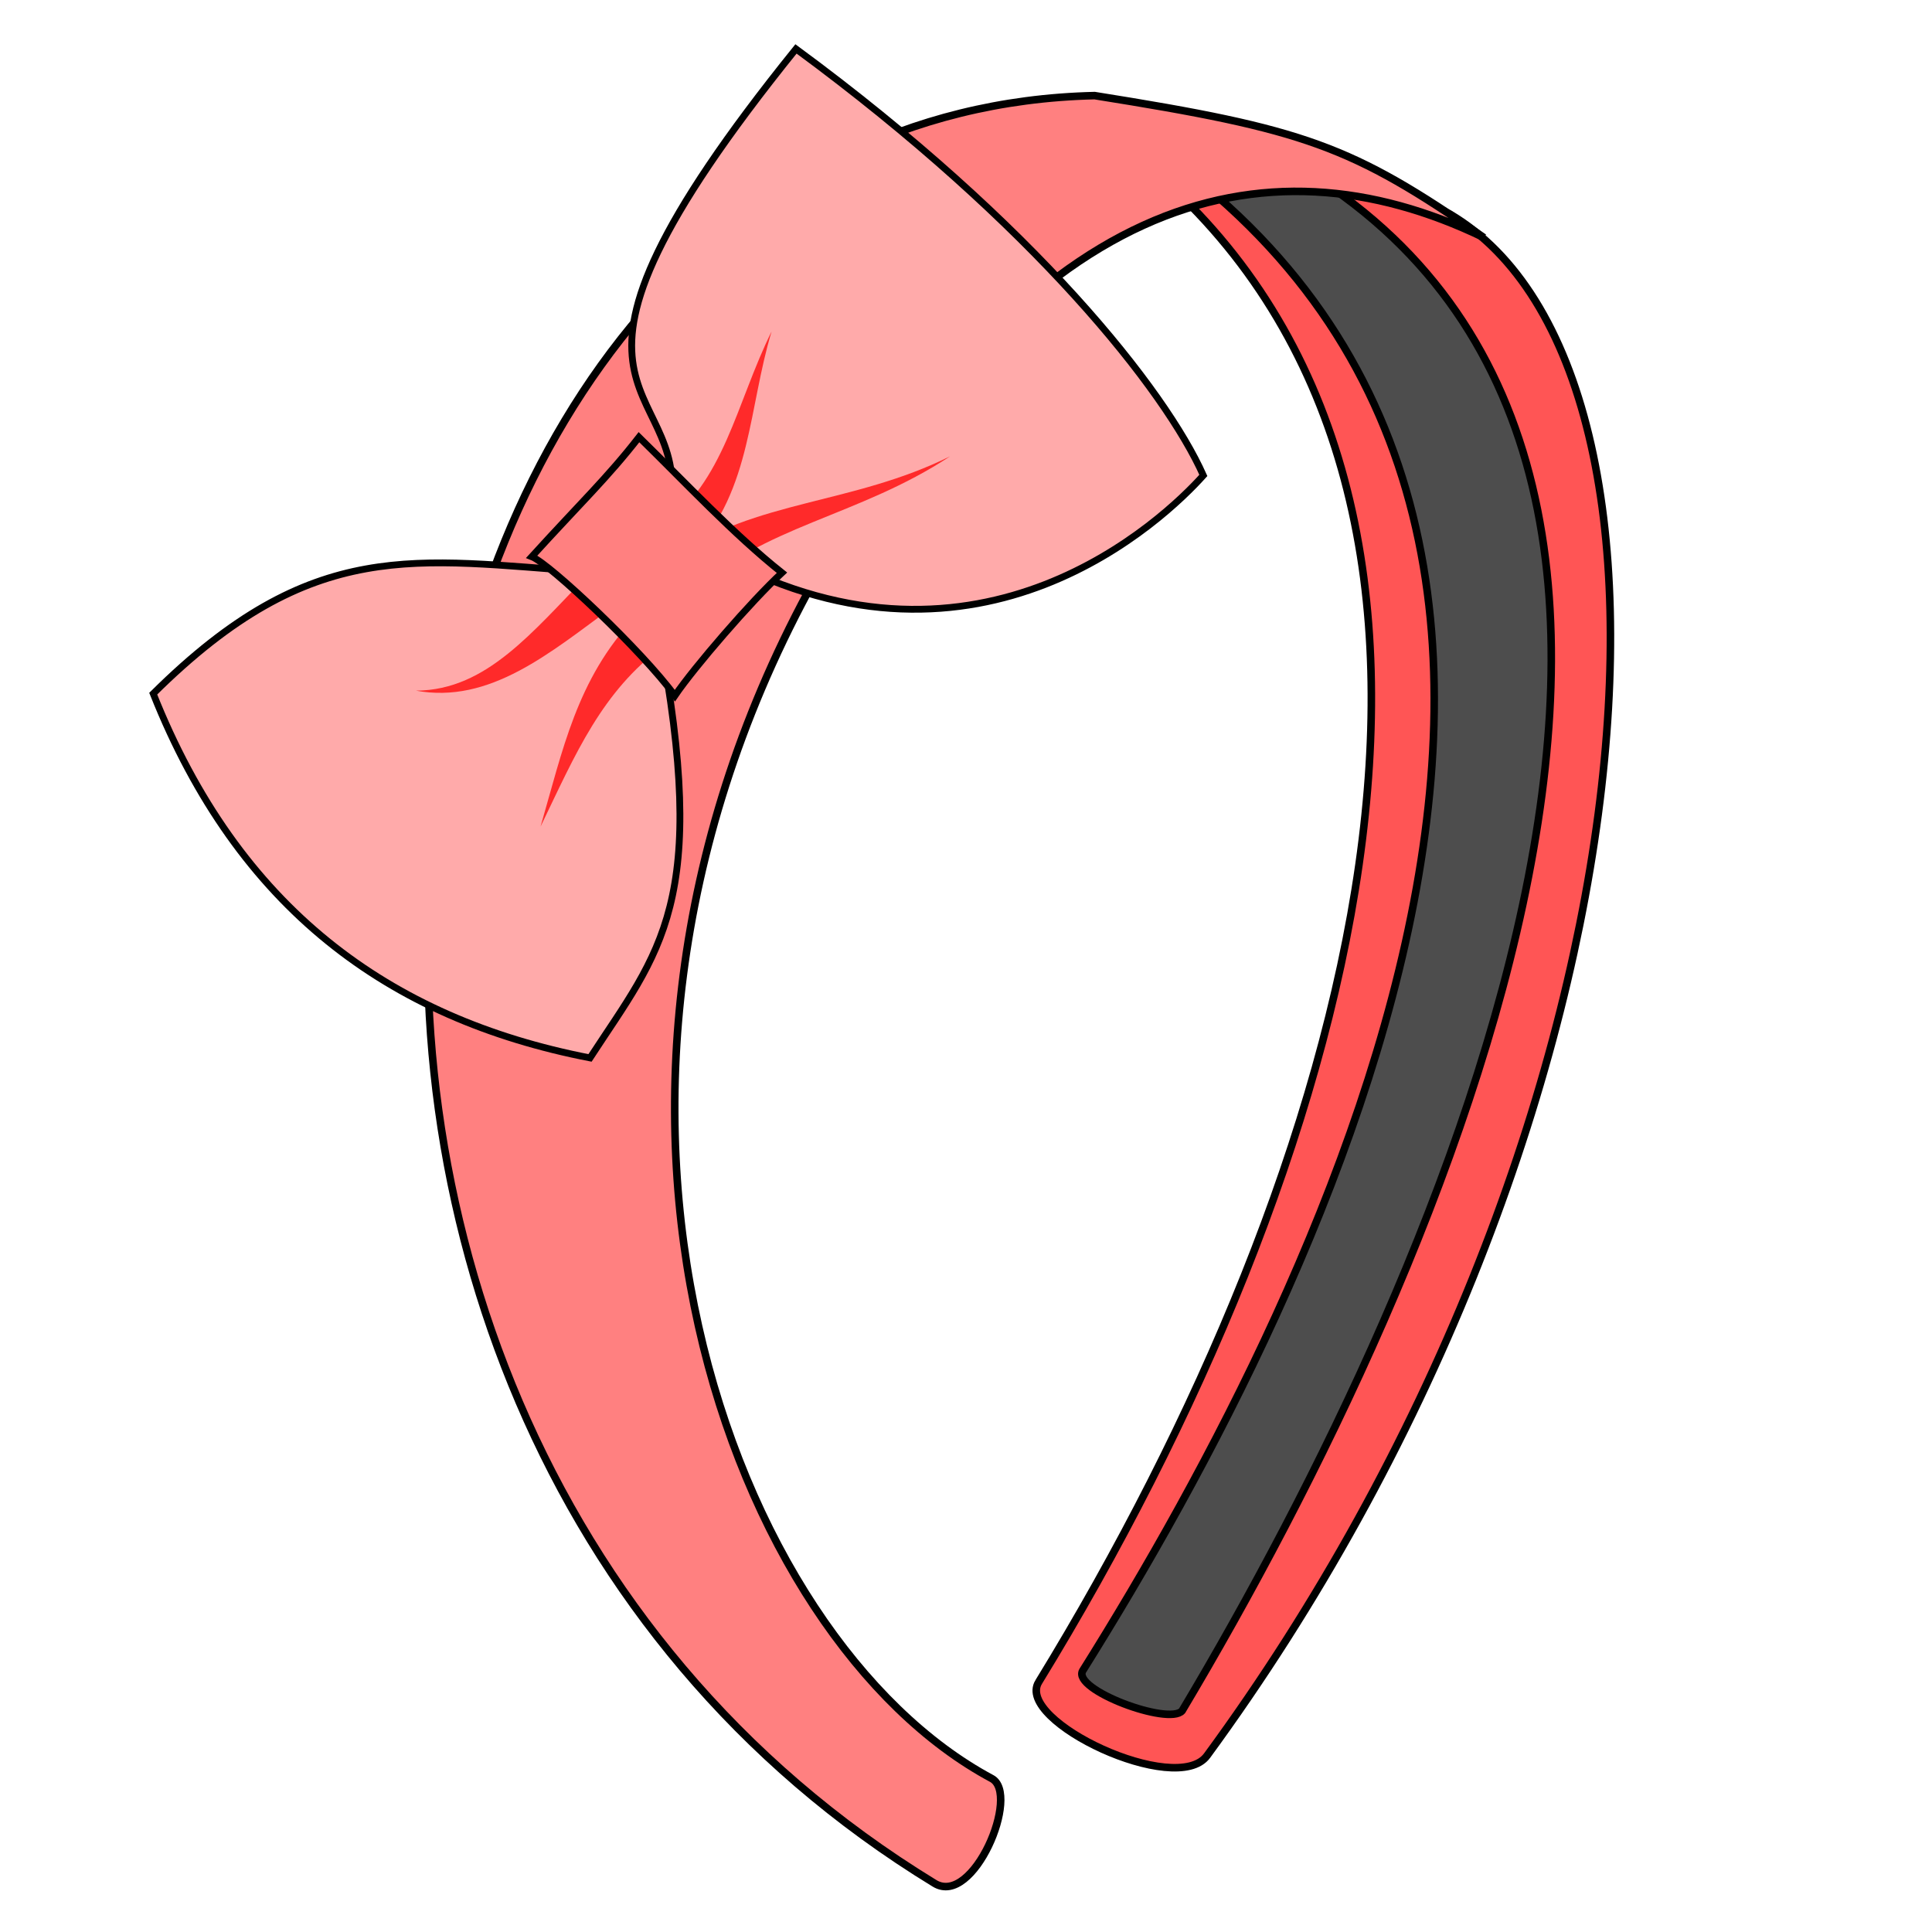
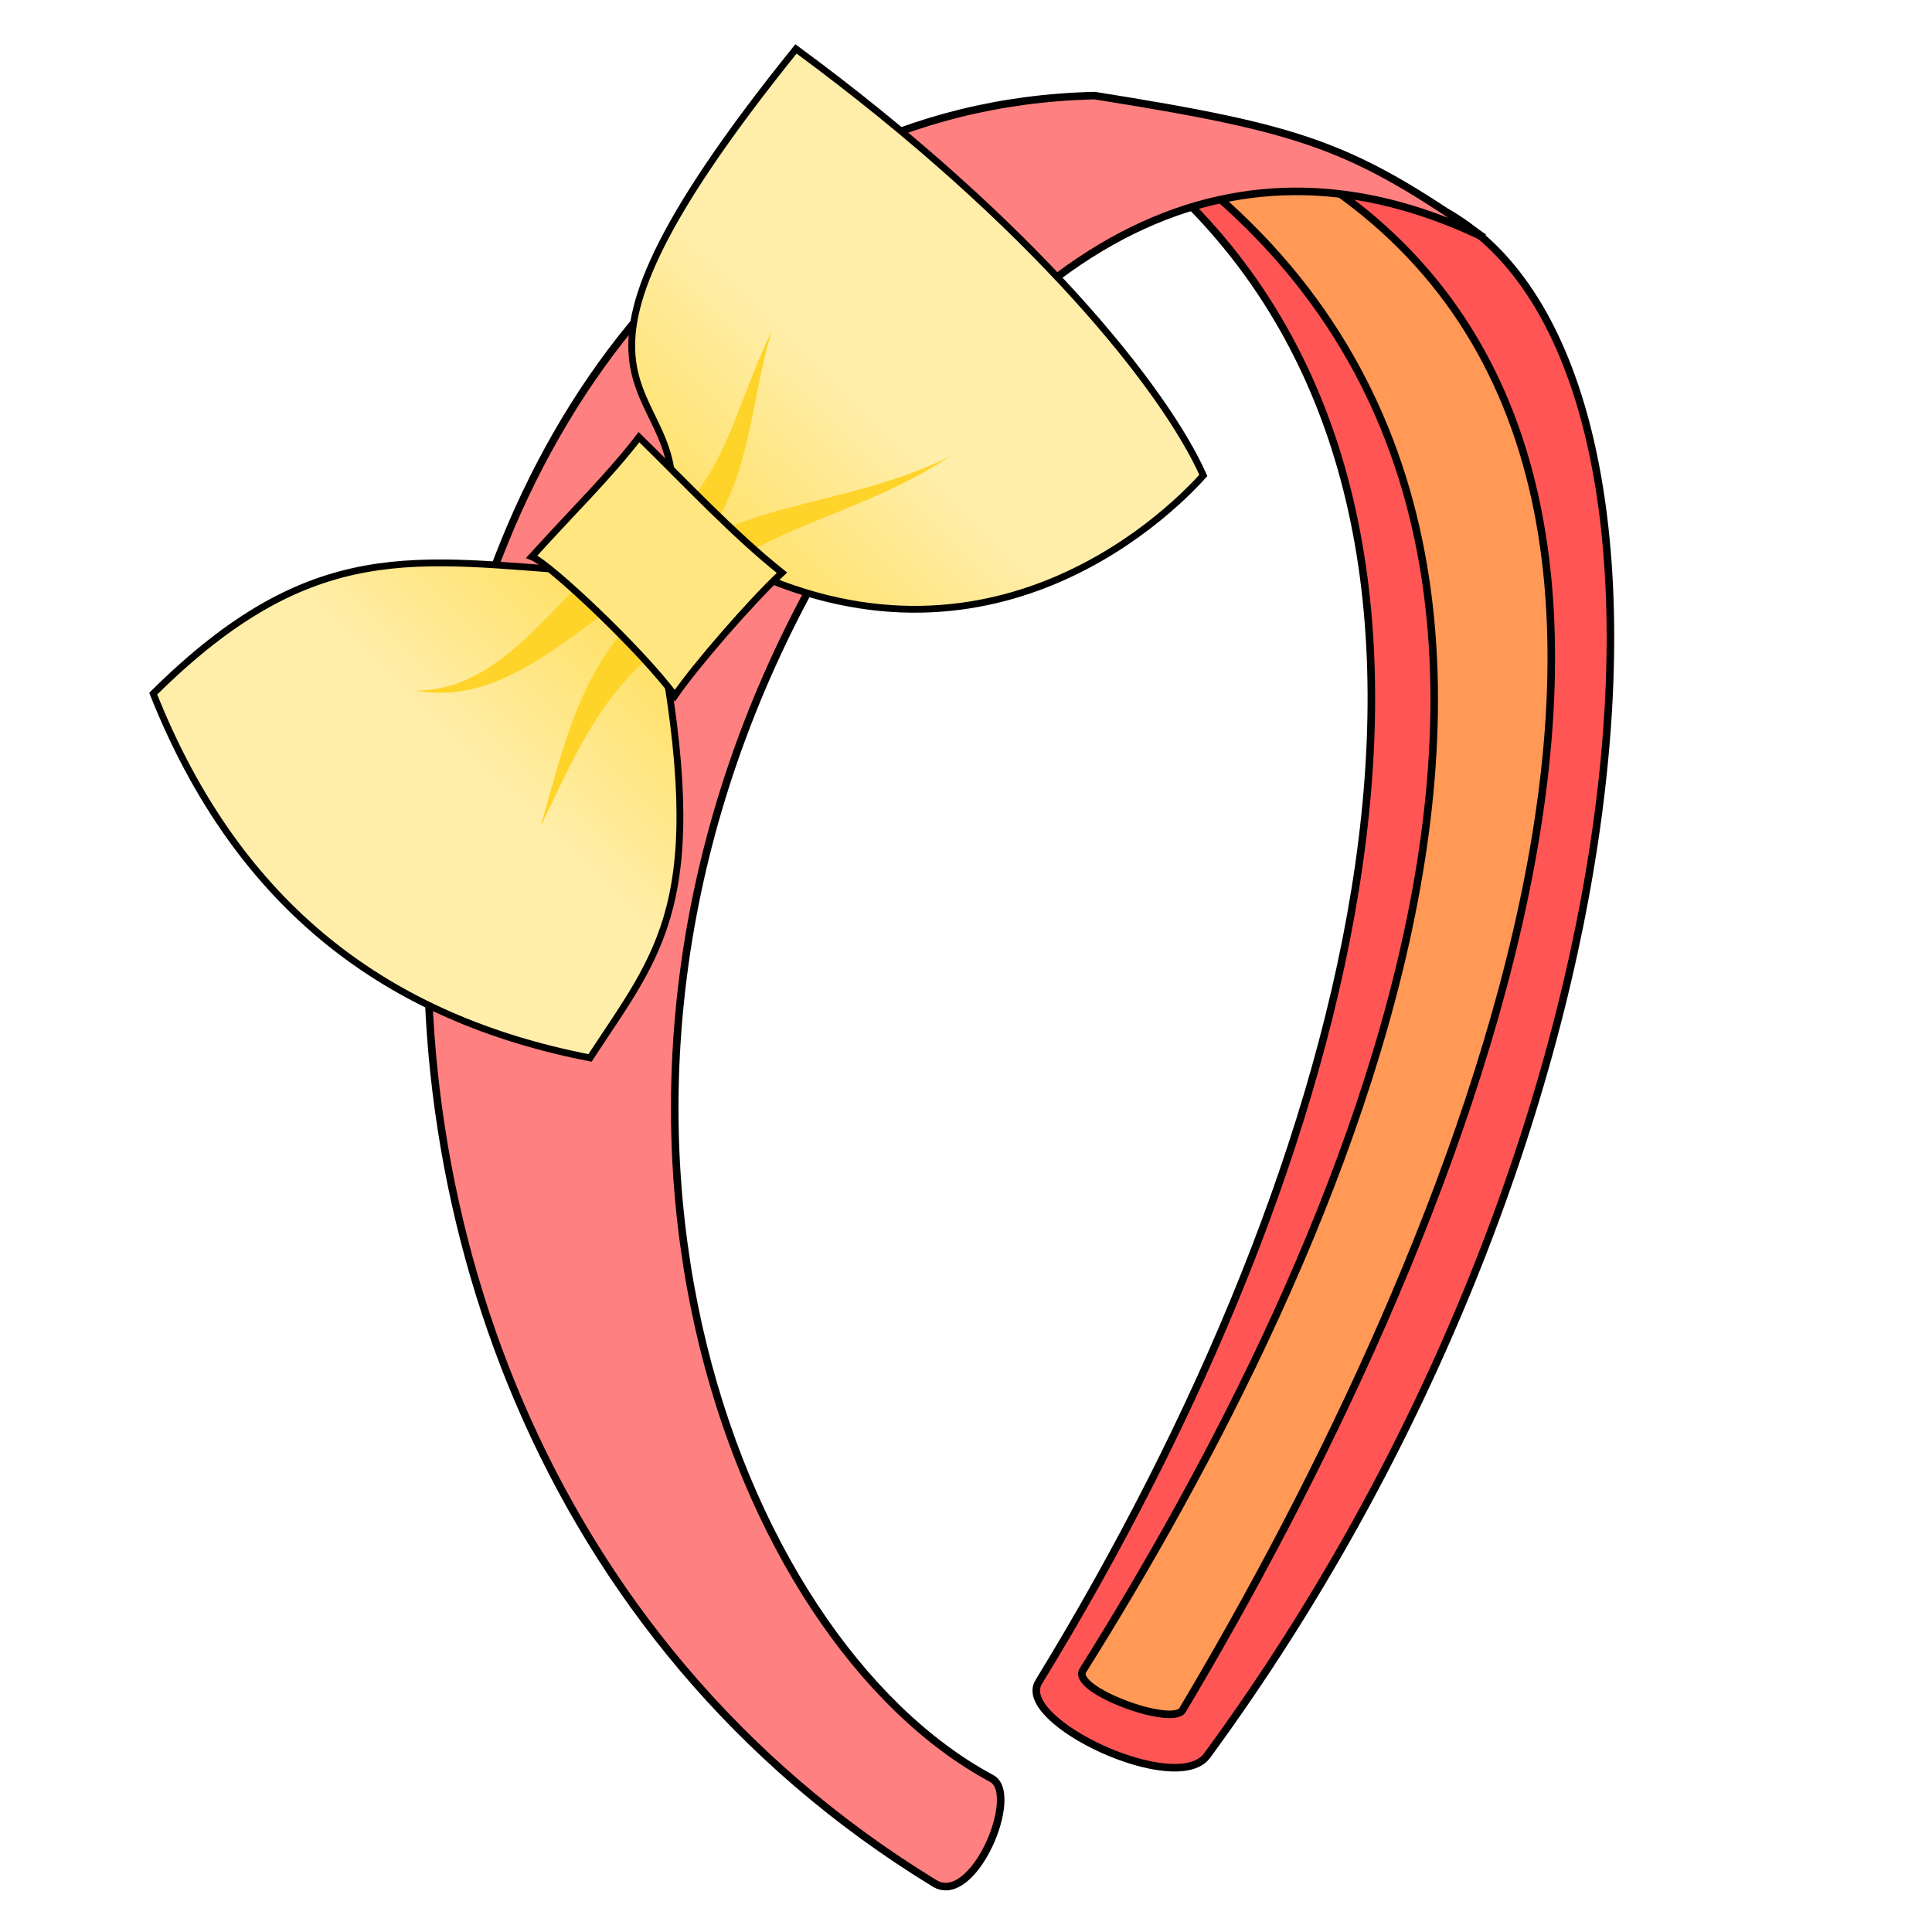
- <svg xmlns="http://www.w3.org/2000/svg" viewBox="0 0 256 256" id="svg4206" version="1.1">
+ <svg xmlns="http://www.w3.org/2000/svg" xmlns:xlink="http://www.w3.org/1999/xlink" viewBox="0 0 256 256" id="svg4206" version="1.1">
  <style id="style3">
    svg { cursor: default; }
  </style>
  <defs id="defs4208">
-     </defs>
+     <linearGradient id="innoGrad1">
+       <stop style="stop-color:#ffeeaa;stop-opacity:1;" offset="0" id="stop964" />
+       <stop id="stop972" offset="0.487" style="stop-color:#ffdd55;stop-opacity:1" />
+       <stop style="stop-color:#ffeeaa;stop-opacity:1" offset="1" id="stop966" />
+     </linearGradient>
+     <linearGradient xlink:href="#innoGrad1" id="linearGradient970" x1="63.75" y1="102.429" x2="113.214" y2="51.893" gradientUnits="userSpaceOnUse" />
+   </defs>
  <g id="layer3" style="display:inline;opacity:1">
    <path style="fill:#ff5555;fill-rule:evenodd;stroke:#000000;stroke-width:1px;stroke-linecap:butt;stroke-linejoin:miter;stroke-opacity:1" d="m 137.63,222.879 c -3.178,5.191 18.267,15.269 22.313,9.75 59.586,-81.298 67.914,-183.273 32.142,-204.277 -10.862,-5.3 -17.984,-6.233 -36.561,-3.31 46.93,44.2 24.493,128.609 -17.893,197.837 z" id="path4302" />
-     <path style="fill:#4d4d4d;fill-rule:evenodd;stroke:#000000;stroke-width:1px;stroke-linecap:butt;stroke-linejoin:miter;stroke-opacity:1" d="m 143.463,221.381 c -1.441,2.531 11.442,7.298 13.175,5.305 35.352,-59.286 82.379,-166.795 13.898,-205.507 L 147.857,16.179 c 79.452,49.069 28.225,153.18 -4.394,205.202 z" id="path4308" />
+     <path style="fill:#ff9955;fill-rule:evenodd;stroke:#000000;stroke-width:1px;stroke-linecap:butt;stroke-linejoin:miter;stroke-opacity:1" d="m 143.463,221.381 c -1.441,2.531 11.442,7.298 13.175,5.305 35.352,-59.286 82.379,-166.795 13.898,-205.507 L 147.857,16.179 c 79.452,49.069 28.225,153.18 -4.394,205.202 z" id="path4308" />
    <path style="fill:#ff8080;fill-rule:evenodd;stroke:#000000;stroke-width:1px;stroke-linecap:butt;stroke-linejoin:miter;stroke-opacity:1" d="m 131.406,235.66 c 3.848,2.061 -2.414,17.04 -7.576,13.89 C 18.71,185.388 45.534,14.971 145.043,12.668 172.819,17.097 179.06,19.258 196.619,31.481 167.303,17.317 135.446,25.658 107.06,78.441 70.376,146.655 96.956,217.209 131.406,235.66 Z" id="path4304" />
-     <path style="fill:#ffaaaa;fill-rule:evenodd;stroke:#000000;stroke-width:0.902px;stroke-linecap:butt;stroke-linejoin:miter;stroke-opacity:1" d="m 20.303,91.913 c 11.257,28.307 31.104,43.06 57.877,48.266 9.228,-14.15 15.98,-20.49 9.085,-56.578 l 8.518,-9.684 c 34.091,18.187 58.479,-5.127 63.667,-10.921 C 154.453,51.769 137.089,29.735 105.472,6.481 67.453,53.611 91.313,49.482 88.904,67.114 l -11.068,8.643 C 55.111,74.193 41.455,70.932 20.303,91.913 Z" id="path4286" />
-     <path style="fill:#ff2a2a;fill-rule:evenodd;stroke:none;stroke-width:1px;stroke-linecap:butt;stroke-linejoin:miter;stroke-opacity:1" d="m 86.346,83.408 c -0.717,-0.553 -1.443,-1.096 -2.177,-1.63 -3.933,4.129 -6.333,8.619 -8.108,13.235 -1.758,4.571 -2.984,9.502 -4.435,14.514 2.318,-4.798 4.321,-9.258 6.827,-13.339 2.492,-4.058 5.354,-7.524 9.275,-10.448 -0.472,-0.769 -0.933,-1.547 -1.382,-2.333 z" id="path4292" />
-     <path style="display:inline;opacity:1;fill:#ff2a2a;fill-rule:evenodd;stroke:none;stroke-width:1px;stroke-linecap:butt;stroke-linejoin:miter;stroke-opacity:1" d="m 79.908,78.003 c -0.717,-0.553 -1.435,-1.104 -2.155,-1.654 -3.696,3.817 -6.956,7.462 -10.434,10.256 -3.53,2.835 -7.4,4.883 -12.202,4.909 4.817,0.883 9.248,-0.294 13.682,-2.642 4.211,-2.23 8.311,-5.461 12.462,-8.515 -0.453,-0.783 -0.904,-1.568 -1.352,-2.354 z" id="path4292-4" />
-     <path style="display:inline;opacity:1;fill:#ff2a2a;fill-rule:evenodd;stroke:none;stroke-width:1px;stroke-linecap:butt;stroke-linejoin:miter;stroke-opacity:1" d="m 90.235,76.428 c 0.739,0.535 1.465,1.085 2.177,1.649 4.209,-4.043 9.324,-6.433 15.271,-8.876 5.901,-2.424 12.139,-4.73 18.209,-8.739 -6.442,3.198 -12.905,4.645 -19.036,6.209 -6.084,1.552 -12.289,3.308 -17.827,7.292 0.387,0.831 0.788,1.653 1.206,2.465 z" id="path4292-9" />
-     <path style="display:inline;opacity:1;fill:#ff2a2a;fill-rule:evenodd;stroke:none;stroke-width:1px;stroke-linecap:butt;stroke-linejoin:miter;stroke-opacity:1" d="m 89.486,71.743 c 0.711,0.56 1.436,1.105 2.175,1.635 4.096,-4.261 5.939,-9.314 7.158,-14.256 1.246,-5.052 1.883,-10.087 3.419,-15.195 -2.328,4.693 -3.949,9.848 -5.949,14.344 -2.047,4.601 -4.412,8.365 -8.18,11.139 0.477,0.765 0.935,1.543 1.376,2.333 z" id="path4292-6" />
-     <path style="fill:#ff8080;fill-rule:evenodd;stroke:#000000;stroke-width:0.902px;stroke-linecap:butt;stroke-linejoin:miter;stroke-opacity:1" d="m 70.46,73.763 c 2.331,0.893 14.612,12.47 18.965,18.42 C 92.021,88.368 99.545,79.661 103.615,75.892 97.17,70.762 90.842,63.973 84.668,57.928 80.533,63.251 76.853,66.735 70.46,73.763 Z" id="path4288" />
+     <path style="fill:url(#linearGradient970);fill-rule:evenodd;stroke:#000000;stroke-width:0.902px;stroke-linecap:butt;stroke-linejoin:miter;stroke-opacity:1;fill-opacity:1" d="m 20.303,91.913 c 11.257,28.307 31.104,43.06 57.877,48.266 9.228,-14.15 15.98,-20.49 9.085,-56.578 l 8.518,-9.684 c 34.091,18.187 58.479,-5.127 63.667,-10.921 C 154.453,51.769 137.089,29.735 105.472,6.481 67.453,53.611 91.313,49.482 88.904,67.114 l -11.068,8.643 C 55.111,74.193 41.455,70.932 20.303,91.913 Z" id="path4286" />
+     <path style="fill:#ffd42a;fill-rule:evenodd;stroke:none;stroke-width:1px;stroke-linecap:butt;stroke-linejoin:miter;stroke-opacity:1" d="m 86.346,83.408 c -0.717,-0.553 -1.443,-1.096 -2.177,-1.63 -3.868,4.061 -6.251,8.47 -8.017,13.004 -1.81,4.646 -3.049,9.645 -4.526,14.745 2.356,-4.875 4.391,-9.413 6.951,-13.541 2.463,-3.972 5.297,-7.371 9.151,-10.246 -0.472,-0.769 -0.933,-1.547 -1.382,-2.333 z" id="path4292" />
+     <path style="display:inline;opacity:1;fill:#ffd42a;fill-rule:evenodd;stroke:none;stroke-width:1px;stroke-linecap:butt;stroke-linejoin:miter;stroke-opacity:1" d="m 79.908,78.003 c -0.717,-0.553 -1.435,-1.104 -2.155,-1.654 -3.696,3.817 -6.956,7.462 -10.434,10.256 -1.786,1.434 -3.636,2.647 -5.624,3.508 -1.989,0.861 -4.158,1.388 -6.578,1.401 2.387,0.437 4.696,0.373 6.985,-0.109 2.288,-0.482 4.506,-1.372 6.698,-2.532 4.211,-2.23 8.311,-5.461 12.462,-8.515 -0.453,-0.783 -0.904,-1.568 -1.352,-2.354 z" id="path4292-4" />
+     <path style="display:inline;opacity:1;fill:#ffd42a;fill-rule:evenodd;stroke:none;stroke-width:1px;stroke-linecap:butt;stroke-linejoin:miter;stroke-opacity:1" d="m 90.235,76.428 c 0.739,0.535 1.465,1.085 2.177,1.649 1.976,-1.898 4.176,-3.451 6.602,-4.824 2.605,-1.474 5.403,-2.704 8.381,-3.932 5.975,-2.463 12.328,-4.784 18.497,-8.859 -6.551,3.252 -13.117,4.692 -19.35,6.289 -3.121,0.8 -6.243,1.659 -9.255,2.826 -2.824,1.094 -5.606,2.478 -8.258,4.386 0.387,0.831 0.788,1.653 1.206,2.465 z" id="path4292-9" />
+     <path style="display:inline;opacity:1;fill:#ffd42a;fill-rule:evenodd;stroke:none;stroke-width:1px;stroke-linecap:butt;stroke-linejoin:miter;stroke-opacity:1" d="m 89.486,71.743 c 0.711,0.56 1.436,1.105 2.175,1.635 1.951,-2.029 3.386,-4.234 4.484,-6.51 1.17,-2.426 1.971,-4.961 2.607,-7.491 1.278,-5.086 1.94,-10.31 3.486,-15.45 -2.385,4.809 -3.987,9.985 -6.045,14.567 -1.035,2.303 -2.166,4.418 -3.546,6.311 -1.284,1.761 -2.76,3.297 -4.537,4.605 0.477,0.765 0.935,1.543 1.376,2.333 z" id="path4292-6" />
+     <path style="fill:#ffe680;fill-rule:evenodd;stroke:#000000;stroke-width:0.902px;stroke-linecap:butt;stroke-linejoin:miter;stroke-opacity:1" d="m 70.46,73.763 c 2.331,0.893 14.612,12.47 18.965,18.42 C 92.021,88.368 99.545,79.661 103.615,75.892 97.17,70.762 90.842,63.973 84.668,57.928 80.533,63.251 76.853,66.735 70.46,73.763 Z" id="path4288" />
  </g>
</svg>
